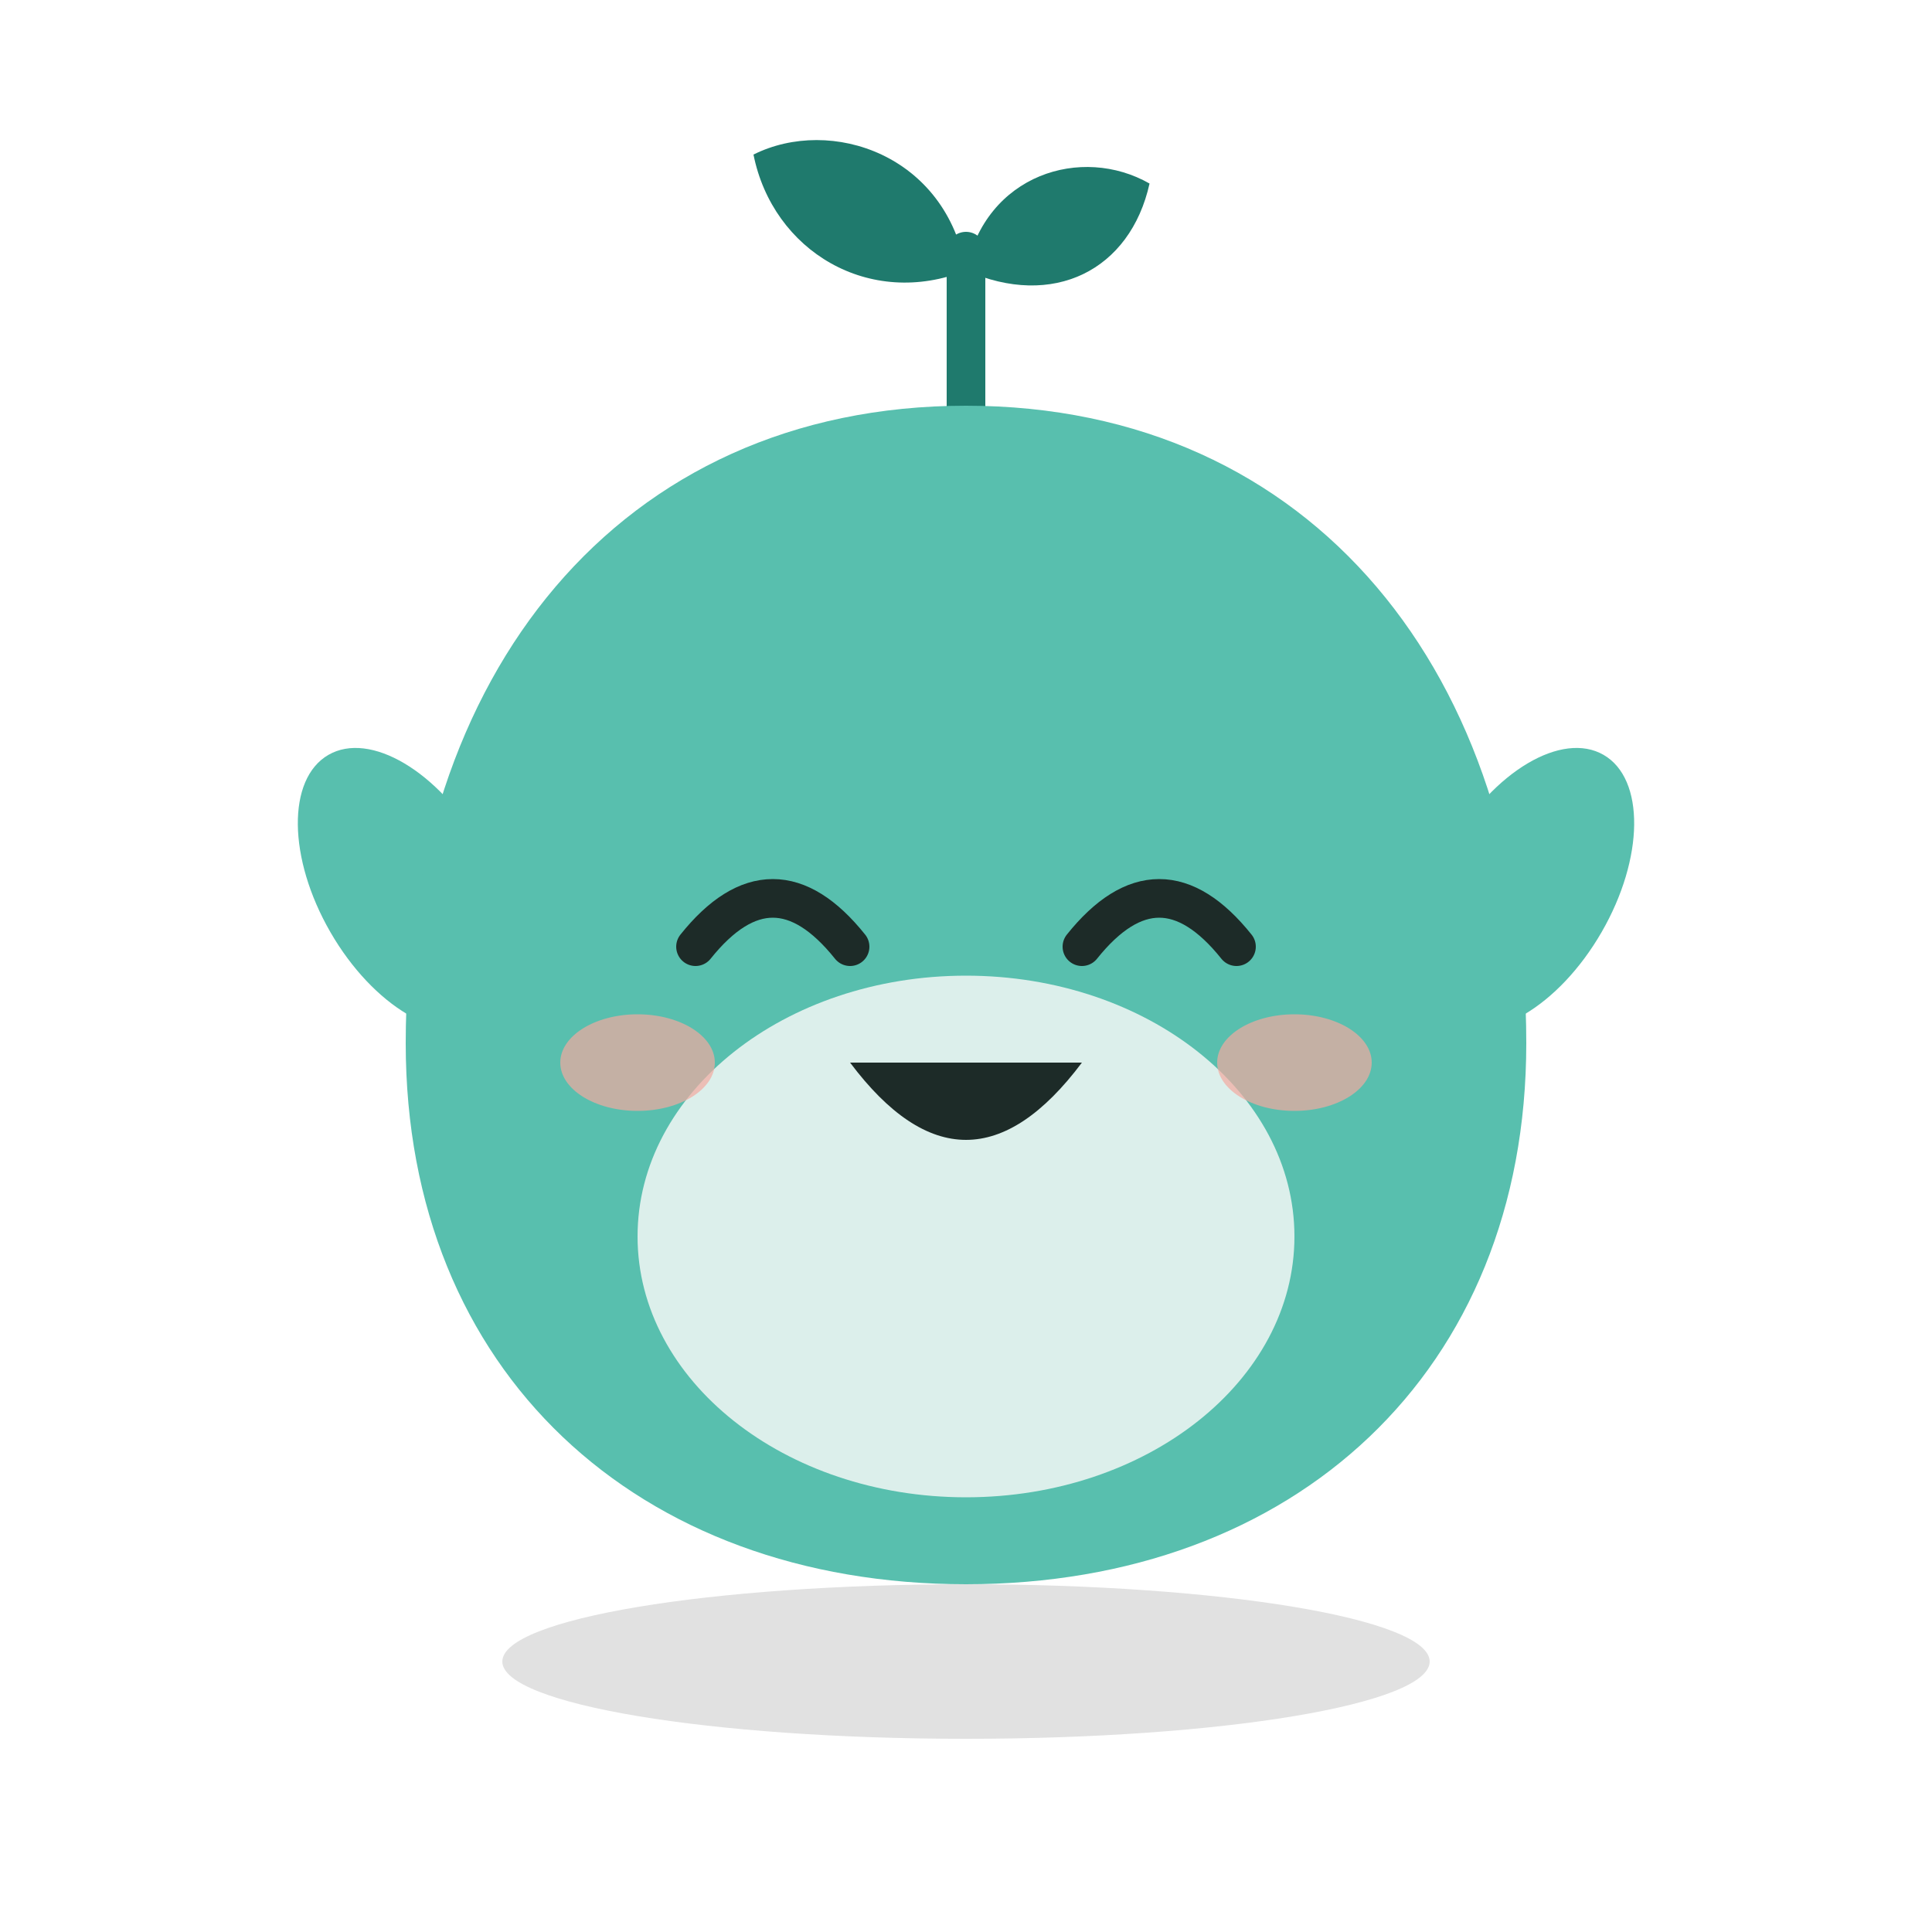
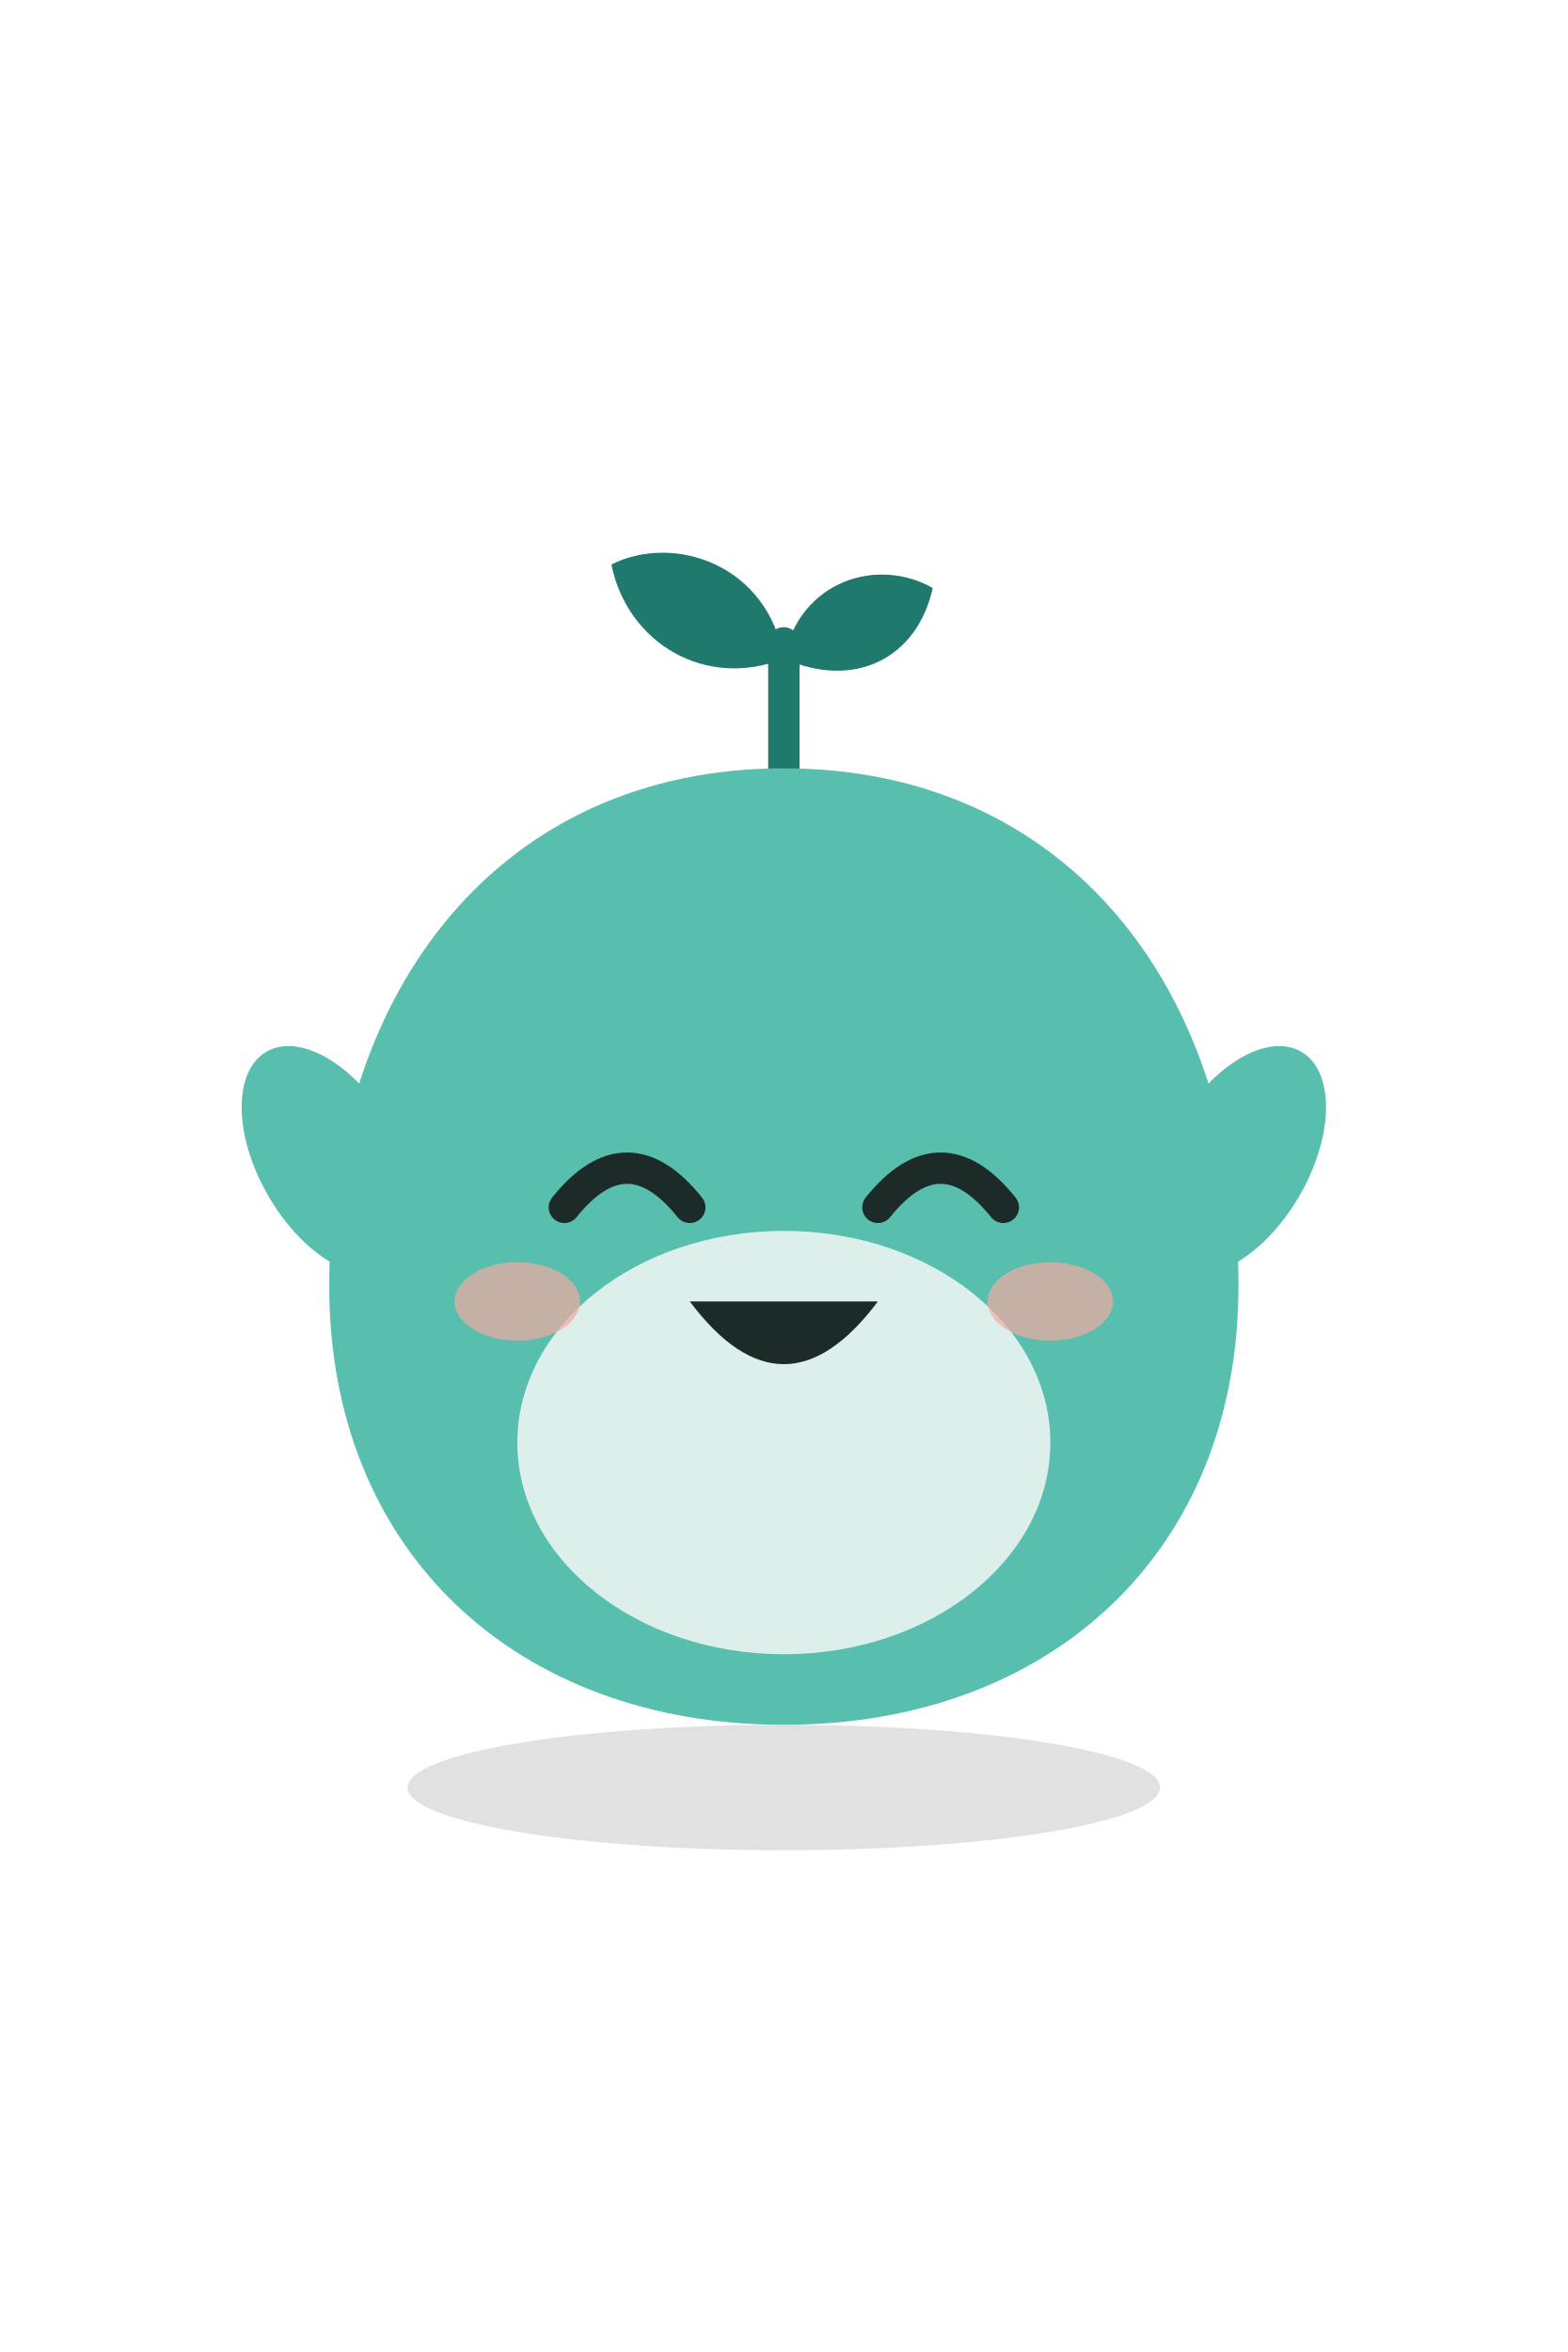
- <svg xmlns="http://www.w3.org/2000/svg" viewBox="0 0 200 200">
-   <ellipse cx="100" cy="172" rx="48" ry="8" fill="#000" opacity=".12" />
-   <g transform="rotate(0 100 44)">
-     <path d="M100 46V26" stroke="#1f7a6d" stroke-width="4" stroke-linecap="round" />
-     <path d="M100 28c-2-12-14-16-22-12 2 10 12 16 22 12Z" fill="#1f7a6d" />
-     <path d="M100 28c2-10 12-13 19-9-2 9-10 13-19 9Z" fill="#1f7a6d" />
+ <svg xmlns="http://www.w3.org/2000/svg" viewBox="0 0 200 300">
+   <g transform="translate(0 56)">
+     <ellipse cx="100" cy="172" rx="48" ry="8" fill="#000" opacity=".12" />
+     <g transform="rotate(0 100 44)">
+       <path d="M100 46V26" stroke="#1f7a6d" stroke-width="4" stroke-linecap="round" />
+       <path d="M100 28c-2-12-14-16-22-12 2 10 12 16 22 12Z" fill="#1f7a6d" />
+       <path d="M100 28c2-10 12-13 19-9-2 9-10 13-19 9Z" fill="#1f7a6d" />
+     </g>
+     <ellipse cx="42" cy="92" rx="9" ry="16" fill="#58bfae" transform="rotate(150 42 92)" />
+     <ellipse cx="158" cy="92" rx="9" ry="16" fill="#58bfae" transform="rotate(-150 158 92)" />
+     <path d="M100 42c36 0 58 28 58 66 0 34-24 56-58 56s-58-22-58-56c0-38 22-66 58-66Z" fill="#58bfae" />
+     <ellipse cx="100" cy="128" rx="34" ry="27" fill="#dcefeb" />
+     <ellipse cx="66" cy="110" rx="8" ry="5" fill="#f2a9a0" opacity=".7" />
+     <ellipse cx="134" cy="110" rx="8" ry="5" fill="#f2a9a0" opacity=".7" />
+     <path d="M72 98q8-10 16 0" fill="none" stroke="#1d2b28" stroke-width="4" stroke-linecap="round" stroke-linejoin="round" />
+     <path d="M112 98q8-10 16 0" fill="none" stroke="#1d2b28" stroke-width="4" stroke-linecap="round" stroke-linejoin="round" />
+     <path d="M88 110q12 16 24 0Z" fill="#1d2b28" />
  </g>
-   <ellipse cx="42" cy="92" rx="9" ry="16" fill="#58bfae" transform="rotate(150 42 92)" />
-   <ellipse cx="158" cy="92" rx="9" ry="16" fill="#58bfae" transform="rotate(-150 158 92)" />
-   <path d="M100 42c36 0 58 28 58 66 0 34-24 56-58 56s-58-22-58-56c0-38 22-66 58-66Z" fill="#58bfae" />
-   <ellipse cx="100" cy="128" rx="34" ry="27" fill="#dcefeb" />
-   <ellipse cx="66" cy="110" rx="8" ry="5" fill="#f2a9a0" opacity=".7" />
-   <ellipse cx="134" cy="110" rx="8" ry="5" fill="#f2a9a0" opacity=".7" />
-   <path d="M72 98q8-10 16 0" fill="none" stroke="#1d2b28" stroke-width="4" stroke-linecap="round" stroke-linejoin="round" />
-   <path d="M112 98q8-10 16 0" fill="none" stroke="#1d2b28" stroke-width="4" stroke-linecap="round" stroke-linejoin="round" />
-   <path d="M88 110q12 16 24 0Z" fill="#1d2b28" />
</svg>
